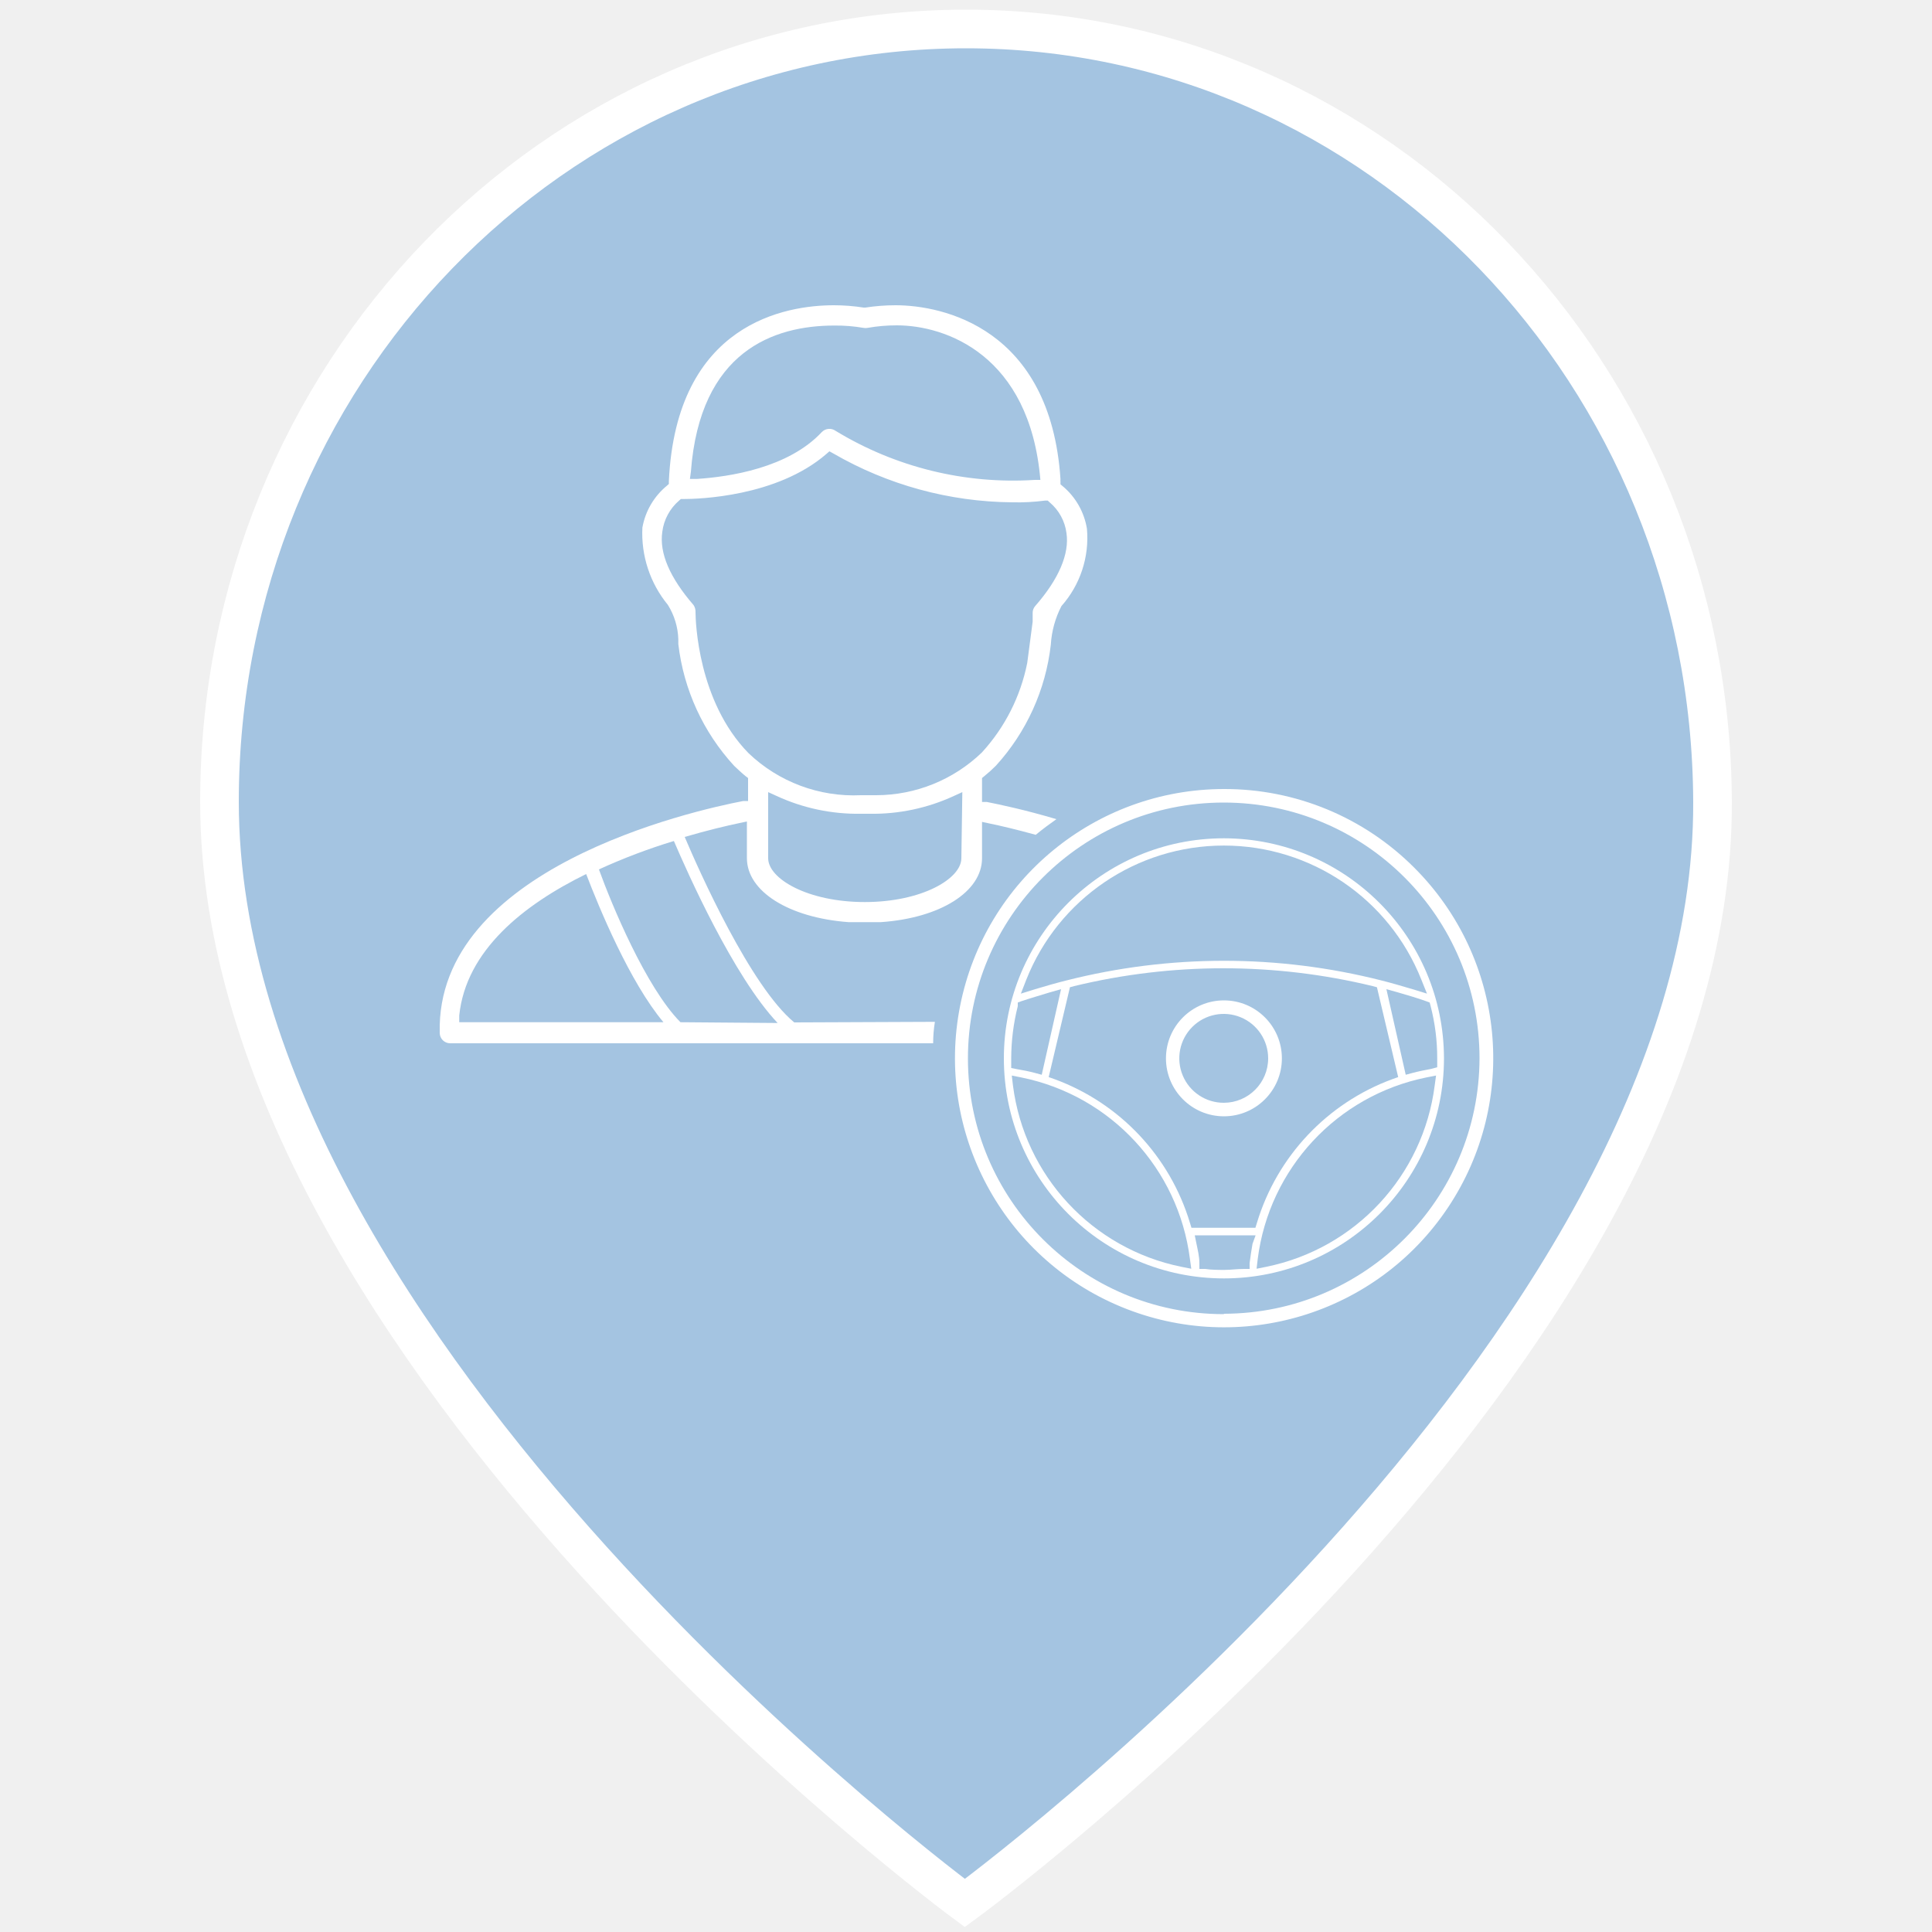
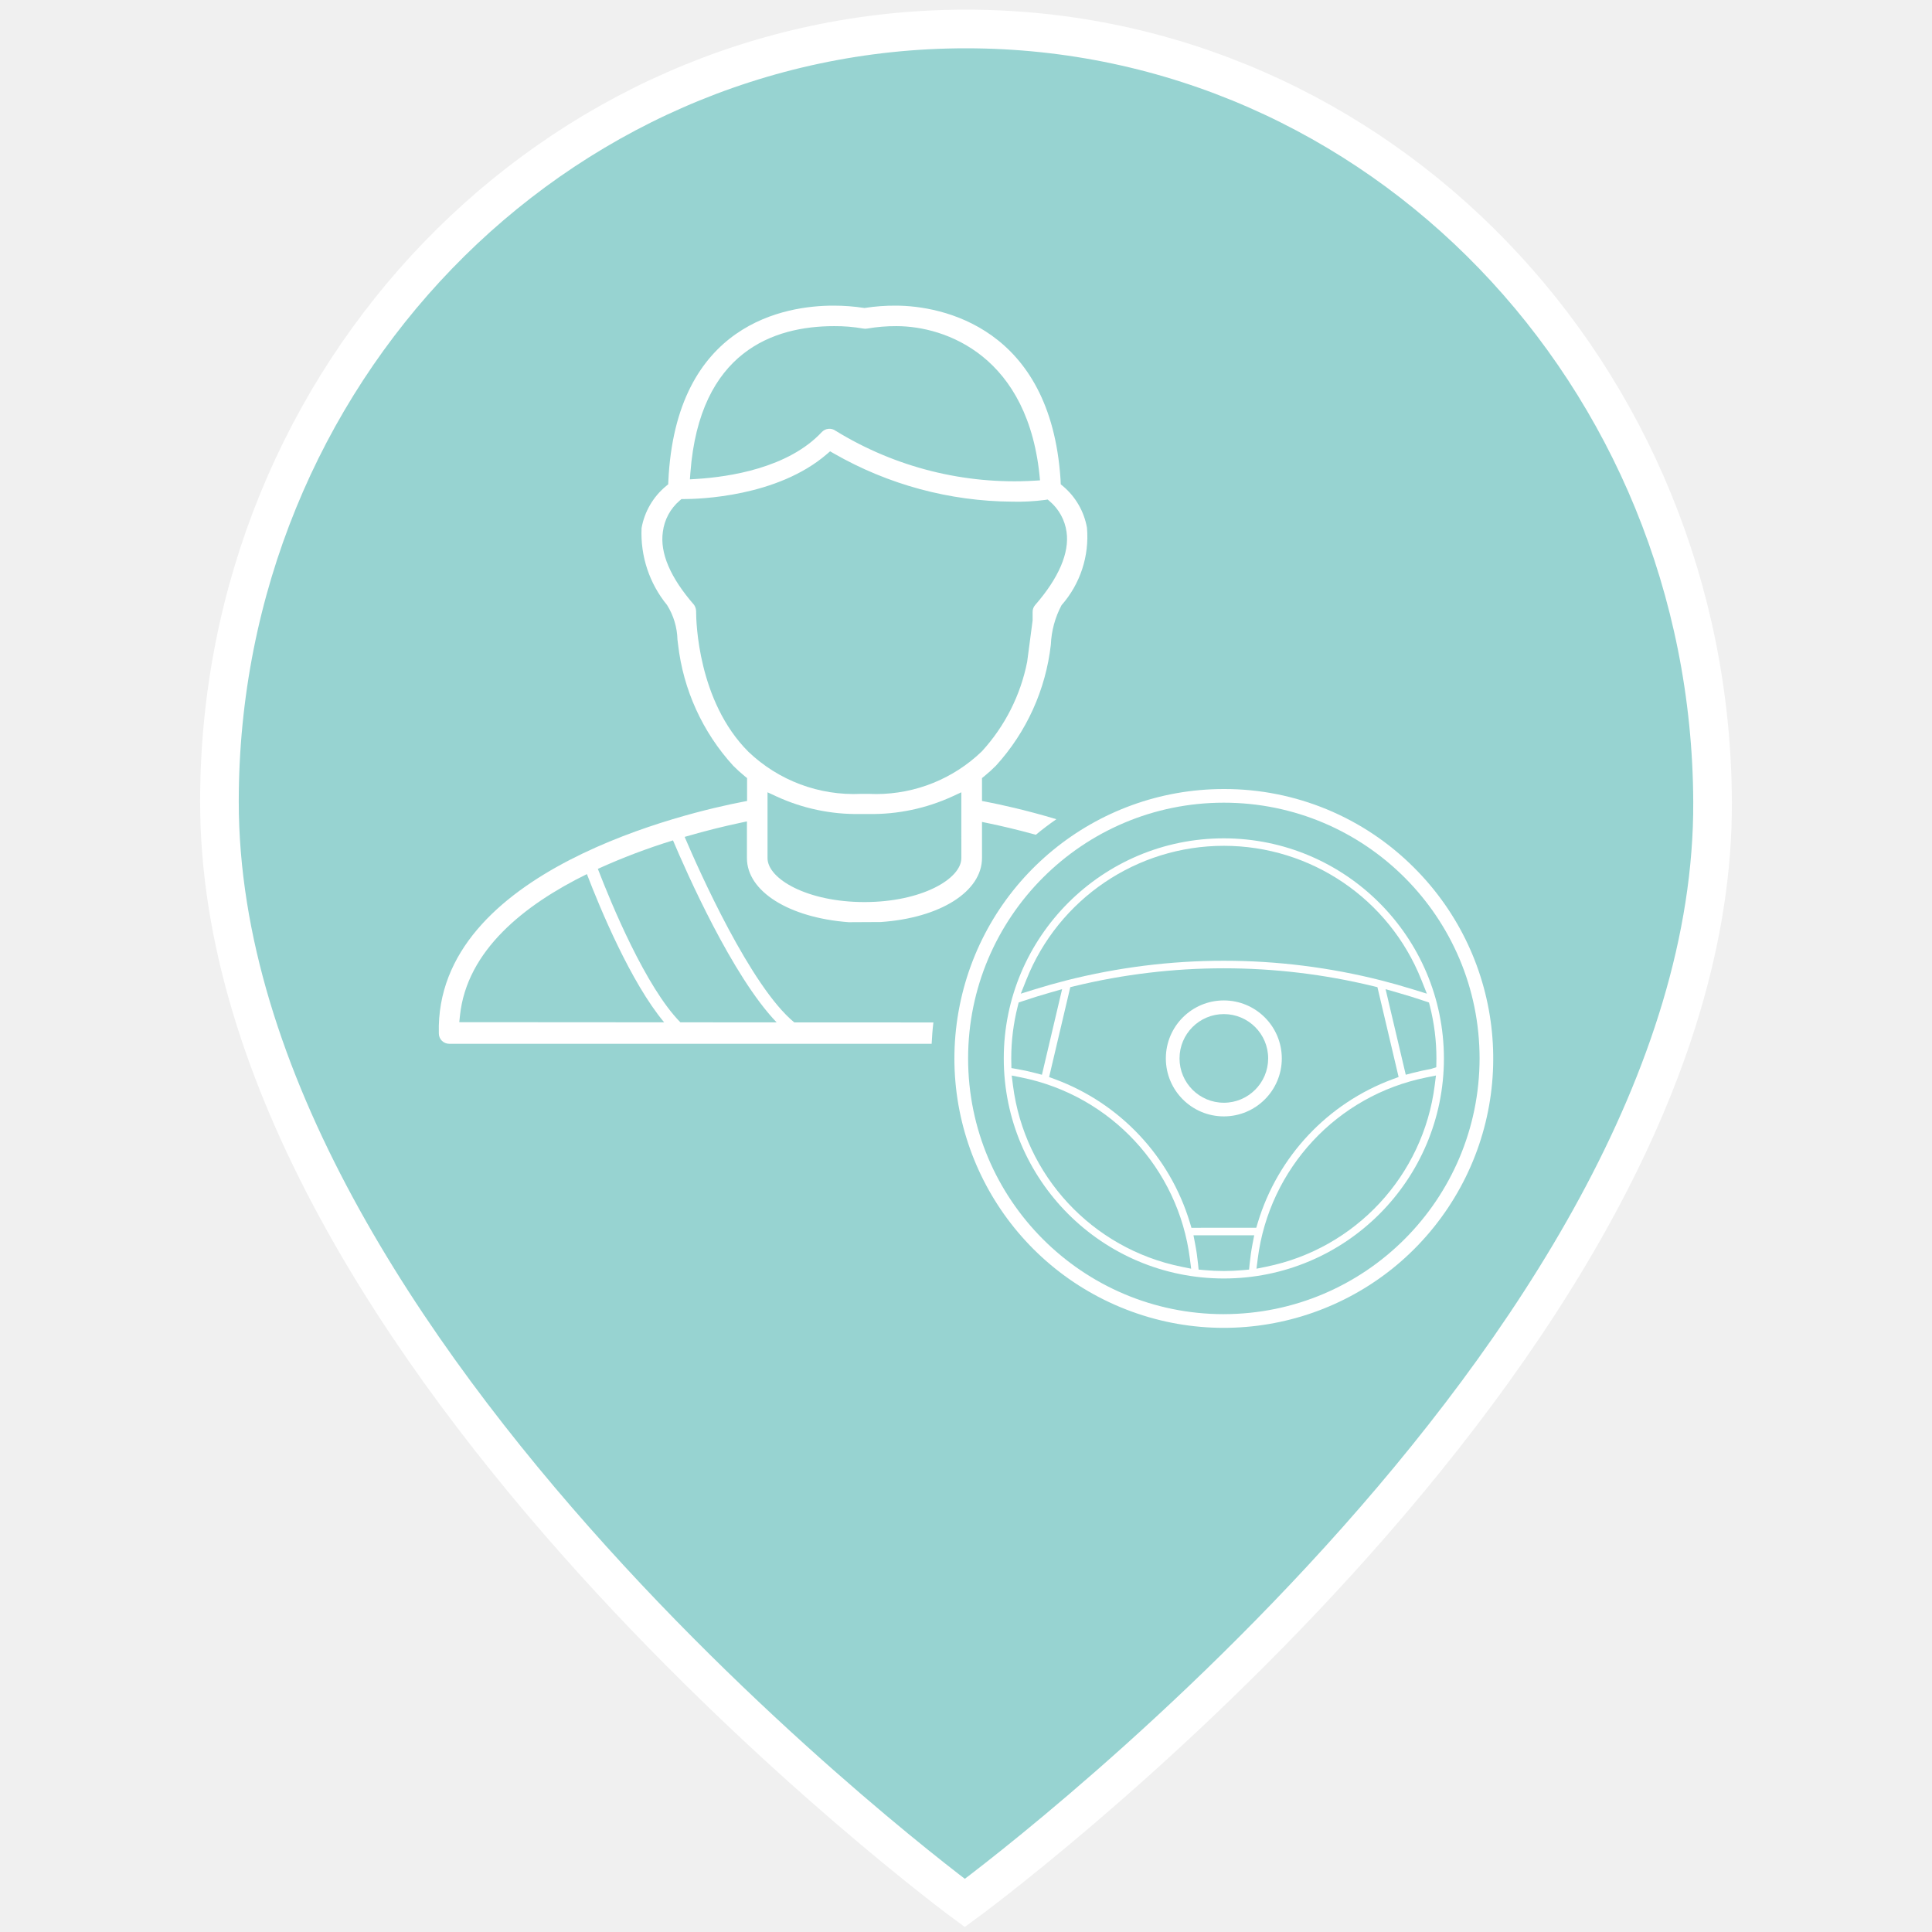
<svg xmlns="http://www.w3.org/2000/svg" id="Ebene_1" data-name="Ebene 1" viewBox="0 0 100 100">
-   <defs>
-     <style>.cls-1{fill:#a4c4e1;stroke:#fff;stroke-miterlimit:10;stroke-width:2px;}.cls-2{fill:#fff;}</style>
-   </defs>
-   <path class="cls-1" d="M88.64,41.49C88.55,19.41,71.35,1.5,50,1.5s-38.64,17.91-38.64,40c0,28.59,38.58,57,38.58,57S88.77,70.08,88.64,41.49Z" />
-   <path class="cls-2" d="M41.11,52.92c-2.26-1.86-4.92-7.83-5.67-9.6,1.16-.34,2.17-.58,2.84-.72l.38-.08v1.9c0,1.71,2.16,3.08,5.26,3.31h1.67c3.07-.21,5.24-1.57,5.24-3.31V42.54l.37.08c.59.12,1.43.32,2.41.59.35-.29.7-.55,1.07-.81-1.61-.48-2.94-.76-3.6-.89l-.25,0V40.27l.11-.09a7.38,7.38,0,0,0,.61-.55,11.17,11.17,0,0,0,2.84-6.26,5,5,0,0,1,.55-2,5.32,5.32,0,0,0,1.32-4A3.63,3.63,0,0,0,55,25.16l-.11-.09v-.14a.57.57,0,0,1,0-.13c-.52-7.84-6.12-9-8.53-9a10.28,10.28,0,0,0-1.57.12H44.7a10,10,0,0,0-1.54-.12h0c-2.44,0-8.16.89-8.54,9.11v.14l-.1.09a3.62,3.62,0,0,0-1.27,2.17,5.84,5.84,0,0,0,1.32,4,3.58,3.58,0,0,1,.54,1.78l0,.25A11.23,11.23,0,0,0,38,39.64c.19.18.39.37.6.54l.12.09v1.19l-.25,0c-2.66.51-15.92,3.5-15.71,12a.54.54,0,0,0,.54.54h25q0-.56.09-1.11Zm8.65-8.5c0,1.07-2.06,2.27-5,2.27s-5-1.2-5-2.27V41l.44.2a10,10,0,0,0,4.36.92H45a10,10,0,0,0,4.37-.92l.44-.2Zm-14-20c.47-6.26,4.3-7.57,7.43-7.57a8.36,8.36,0,0,1,1.5.12.55.55,0,0,0,.22,0,8.64,8.64,0,0,1,1.51-.13c2.53,0,6.88,1.53,7.43,8l-.29,0A17.65,17.65,0,0,1,43.25,22.3a.55.55,0,0,0-.71.06c-1.74,1.87-4.8,2.32-6.47,2.43l-.36,0ZM36,31.68a.61.61,0,0,0-.1-.36c-1.23-1.42-1.78-2.69-1.62-3.79a2.55,2.55,0,0,1,.87-1.62l.09-.08h.12c.78,0,4.84-.11,7.41-2.33l.16-.14.2.11A18.81,18.81,0,0,0,52.39,26a11,11,0,0,0,1.7-.09l.14,0,.11.1a2.49,2.49,0,0,1,.86,1.58c.16,1.08-.4,2.39-1.62,3.78a.53.53,0,0,0-.13.36v.45l-.28,2.13a9.64,9.64,0,0,1-2.35,4.64,7.9,7.9,0,0,1-5.46,2.21h-.8a7.88,7.88,0,0,1-5.82-2.18C36.12,36.3,36,32.15,36,31.68ZM23.77,52.91l0-.35c.35-3.37,3.33-5.73,6.57-7.32.67,1.75,2.26,5.6,4,7.67Zm11.45,0C33.43,51.1,31.65,46.8,31,45a30.94,30.94,0,0,1,3.88-1.47c.69,1.61,3.08,7,5.37,9.42Z" />
-   <path class="cls-2" d="M63.35,40.84a13.93,13.93,0,1,0,9.86,4.08A13.85,13.85,0,0,0,63.35,40.84Zm0,27.18A13.24,13.24,0,1,1,76.58,54.78,13.26,13.26,0,0,1,63.35,68Z" />
-   <path class="cls-2" d="M63.35,43.39A11.39,11.39,0,1,0,74.74,54.78,11.41,11.41,0,0,0,63.35,43.39ZM53.12,50.71a11,11,0,0,1,20.45,0l.29.72-.75-.23c-.54-.16-1.08-.32-1.6-.45a33.15,33.15,0,0,0-16.32,0c-.53.13-1.07.29-1.61.45l-.74.23Zm-.78,4.07a11.16,11.16,0,0,1,.34-2.7l0-.19.19-.07c.48-.16,1-.31,1.45-.45l.6-.17-1,4.43-.37-.1c-.3-.08-.61-.14-.91-.19l-.3-.06Zm8.81,10.79a11,11,0,0,1-8.72-9.39l-.06-.51.5.1a11,11,0,0,1,8.72,9.39l.07.51Zm3.68-1.19c-.06.34-.11.68-.15,1l0,.3-.3,0c-.34,0-.68.05-1,.05s-.67,0-1-.05l-.3,0,0-.3c0-.35-.09-.7-.15-1l-.09-.44h3.15Zm-3.16-.83-.08-.26a11.43,11.43,0,0,0-7-7.43l-.31-.11,1.1-4.65.22-.06a32.81,32.81,0,0,1,15.45,0l.22.06,1.1,4.65-.31.11a11.46,11.46,0,0,0-7,7.43l-.08.26Zm12.59-7.37a11,11,0,0,1-8.72,9.39l-.5.1.06-.51a11,11,0,0,1,8.72-9.39l.51-.1Zm-.2-.85c-.32.06-.63.12-.93.2l-.37.1-1-4.43.61.17c.48.14,1,.29,1.44.45l.19.07.05.19a10.69,10.69,0,0,1,.34,2.7v.46Z" />
-   <path class="cls-2" d="M63.35,51.78a3,3,0,1,0,3,3A3,3,0,0,0,63.35,51.78Zm0,5.3a2.3,2.3,0,1,1,2.29-2.3A2.3,2.3,0,0,1,63.35,57.08Z" />
+   <path d="M88.642,41.495C88.546,19.407,71.347,1.5,50.001,1.5,28.657,1.5,11.358,19.407,11.358,41.495,11.358,70.084,49.938,98.5,49.938,98.5S88.77,70.084,88.642,41.495Z" style="fill:#97d3d1;stroke:#fff;stroke-miterlimit:10;stroke-width:2px" />
+   <path d="M41.111,52.919c-2.256-1.854-4.917-7.827-5.674-9.602,1.166-.341,2.169-.577,2.847-.721l.377-.08v1.899c0,1.717,2.163,3.082,5.261,3.318l1.667-.009c3.077-.211,5.239-1.576,5.239-3.317V42.543l.375.078c.591.123,1.432.315,2.412.587.341-.285.697-.551,1.063-.806-1.61-.484-2.934-.766-3.597-.895l-.253-.049V40.273l.116-.093a7.665,7.665,0,0,0,.61-.553,11.181,11.181,0,0,0,2.838-6.261,4.762,4.762,0,0,1,.554-2.042,5.359,5.359,0,0,0,1.315-4.011,3.641,3.641,0,0,0-1.251-2.158l-.106-.088-.006-.138c-.002-.045-.004-.088-.006-.133-.524-7.84-6.123-8.976-8.531-8.976a9.949,9.949,0,0,0-1.569.115l-.047.007-.047-.007a10.367,10.367,0,0,0-1.539-.115h-.029c-2.442,0-8.161.888-8.538,9.11l-.006.138-.107.088a3.651,3.651,0,0,0-1.271,2.174A5.86,5.86,0,0,0,34.529,31.32a3.546,3.546,0,0,1,.536,1.784l.031.249a11.199,11.199,0,0,0,2.857,6.284,8.085,8.085,0,0,0,.601.544l.115.093v1.184l-.253.049c-2.66.514-15.918,3.506-15.702,11.977a.536.536,0,0,0,.534.542H48.222c.019-.371.045-.74.09-1.104Zm8.648-8.503c0,1.076-2.06,2.275-5.016,2.275s-5.016-1.199-5.016-2.275V41.009l.443.205a9.936,9.936,0,0,0,4.355.919h.429a10.003,10.003,0,0,0,4.361-.919l.443-.205ZM35.736,24.453c.478-6.258,4.306-7.572,7.433-7.572a8.283,8.283,0,0,1,1.501.123.543.543,0,0,0,.223.002,8.503,8.503,0,0,1,1.511-.125c2.527,0,6.874,1.533,7.427,7.982l-.288.018a17.657,17.657,0,0,1-10.29-2.583.543.543,0,0,0-.71.059c-1.741,1.872-4.805,2.327-6.476,2.432l-.358.022Zm.296,7.228a.648.648,0,0,0-.1-.365c-1.235-1.416-1.781-2.69-1.623-3.787a2.543,2.543,0,0,1,.876-1.623l.087-.074h.115c.787,0,4.844-.112,7.41-2.327l.168-.145.192.11a18.801,18.801,0,0,0,9.236,2.496,10.941,10.941,0,0,0,1.693-.089l.141-.022.109.093a2.545,2.545,0,0,1,.868,1.581c.158,1.078-.403,2.388-1.622,3.785a.533.533,0,0,0-.134.359v.443l-.282,2.139a9.627,9.627,0,0,1-2.346,4.636A7.893,7.893,0,0,1,45.356,41.1c-.131,0-.261-.003-.392-.01l-.407.001a7.893,7.893,0,0,1-5.816-2.176C36.119,36.3,36.032,32.145,36.031,31.68ZM23.772,52.908l.036-.344c.354-3.371,3.329-5.73,6.57-7.321.673,1.752,2.266,5.602,3.998,7.672Zm11.444.007c-1.789-1.816-3.569-6.12-4.271-7.942a32.325,32.325,0,0,1,3.889-1.475c.683,1.616,3.079,7.05,5.365,9.42Z" style="fill:#fff" />
+   <path d="M63.346,40.84a13.944,13.944,0,1,0,9.859,4.084A13.851,13.851,0,0,0,63.346,40.84Zm0,27.181A13.237,13.237,0,1,1,76.583,54.783,13.253,13.253,0,0,1,63.346,68.02Z" style="fill:#fff" />
+   <path d="M63.346,43.392A11.391,11.391,0,1,0,74.737,54.783,11.404,11.404,0,0,0,63.346,43.392ZM53.124,50.711a11.002,11.002,0,0,1,20.443,0l.288.721-.742-.229c-.541-.168-1.083-.32-1.608-.454a33.136,33.136,0,0,0-16.318-.001c-.53.135-1.072.288-1.608.454l-.743.23Zm-.782,4.072a10.983,10.983,0,0,1,.336-2.699l.049-.196.192-.065c.483-.163.97-.314,1.447-.45l.608-.174L53.93,55.63l-.367-.096c-.302-.079-.608-.146-.91-.198l-.302-.053Zm8.806,10.782a10.993,10.993,0,0,1-8.717-9.383l-.065-.513.506.102a10.98,10.98,0,0,1,8.717,9.384l.065.513ZM64.832,64.38c-.065.337-.115.683-.15,1.028l-.03.305-.305.028c-.337.03-.673.046-1,.046-.332,0-.669-.016-1.002-.046l-.305-.028-.031-.305c-.035-.348-.085-.693-.15-1.028l-.085-.441h3.144Zm-3.163-.829-.079-.264a11.444,11.444,0,0,0-6.98-7.425l-.308-.114,1.096-4.652.221-.054a32.802,32.802,0,0,1,15.456,0l.221.054,1.096,4.65-.308.113a11.445,11.445,0,0,0-6.981,7.426l-.079.264ZM74.26,56.181a10.992,10.992,0,0,1-8.718,9.384l-.507.103.065-.513a10.98,10.98,0,0,1,8.718-9.384l.507-.102Zm-.199-.852c-.321.058-.627.124-.932.204l-.367.096L71.718,51.2l.608.174c.488.139.975.291,1.447.451l.191.065.05.196a11.005,11.005,0,0,1,.335,2.699l-.007.455Z" style="fill:#fff" />
+   <path d="M63.346,51.782a3.001,3.001,0,1,0,3,3.001A3.004,3.004,0,0,0,63.346,51.782Zm0,5.295A2.294,2.294,0,1,1,65.64,54.783,2.297,2.297,0,0,1,63.346,57.078Z" style="fill:#fff" />
</svg>
